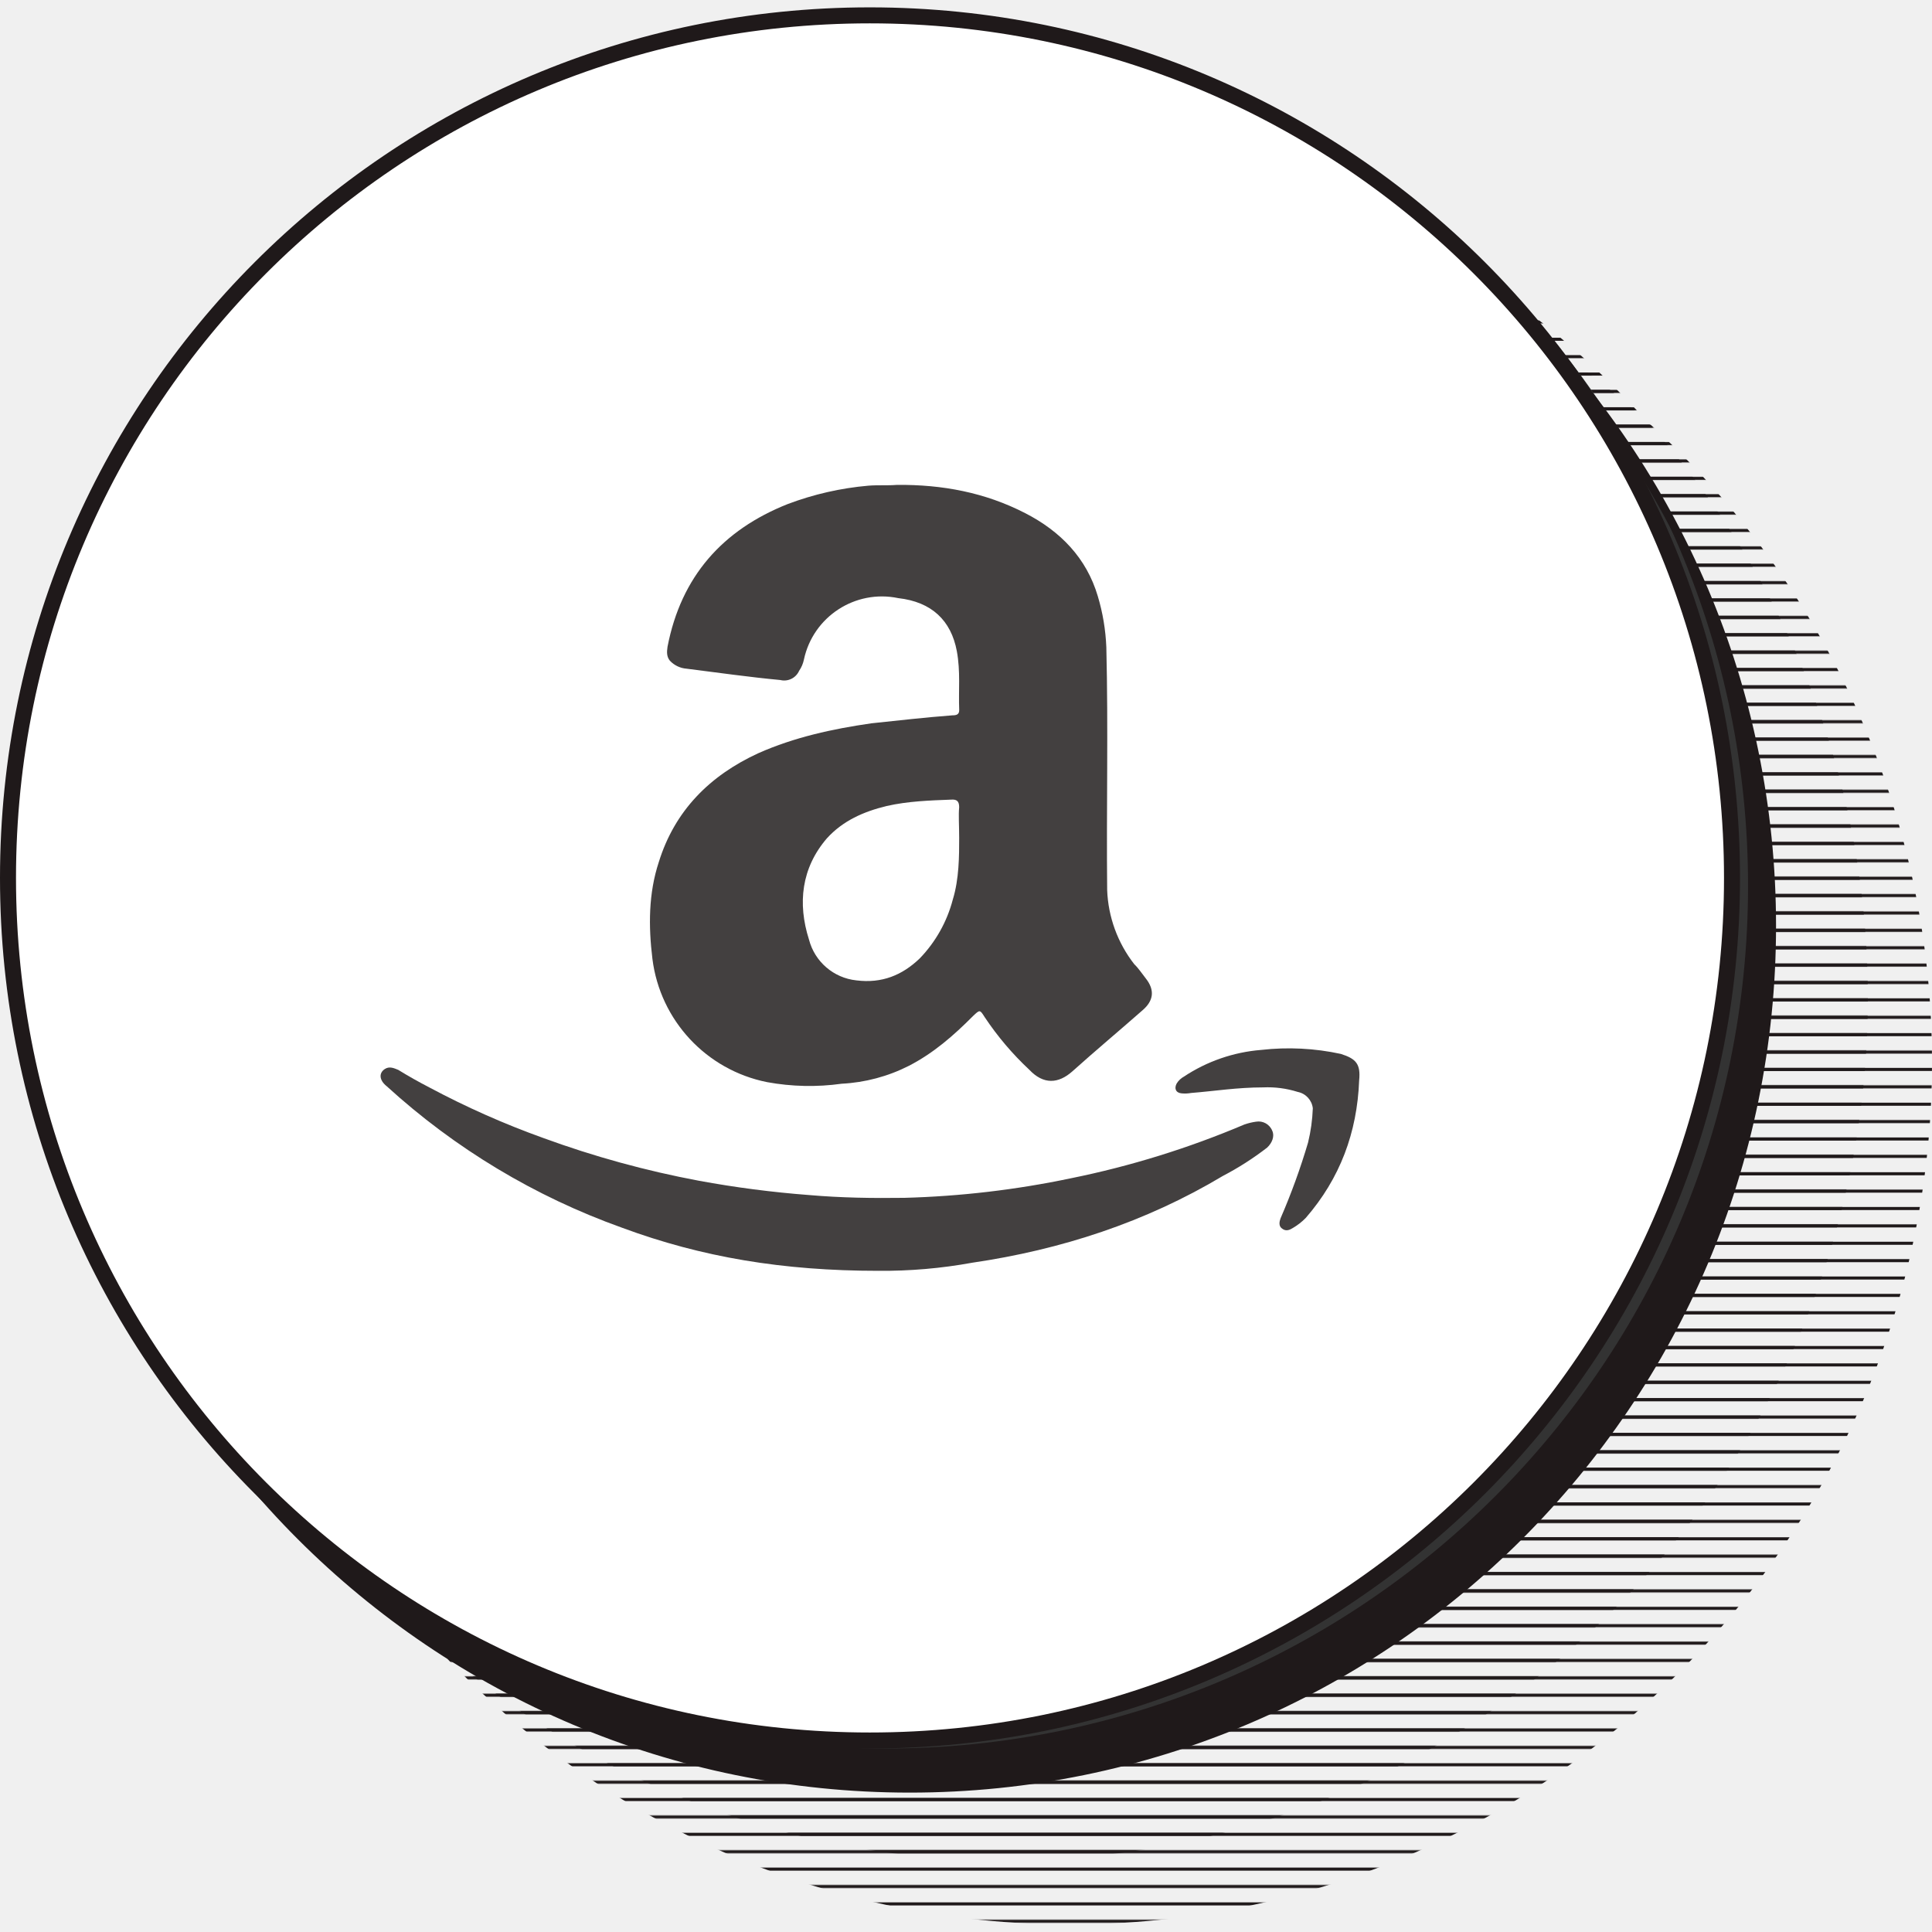
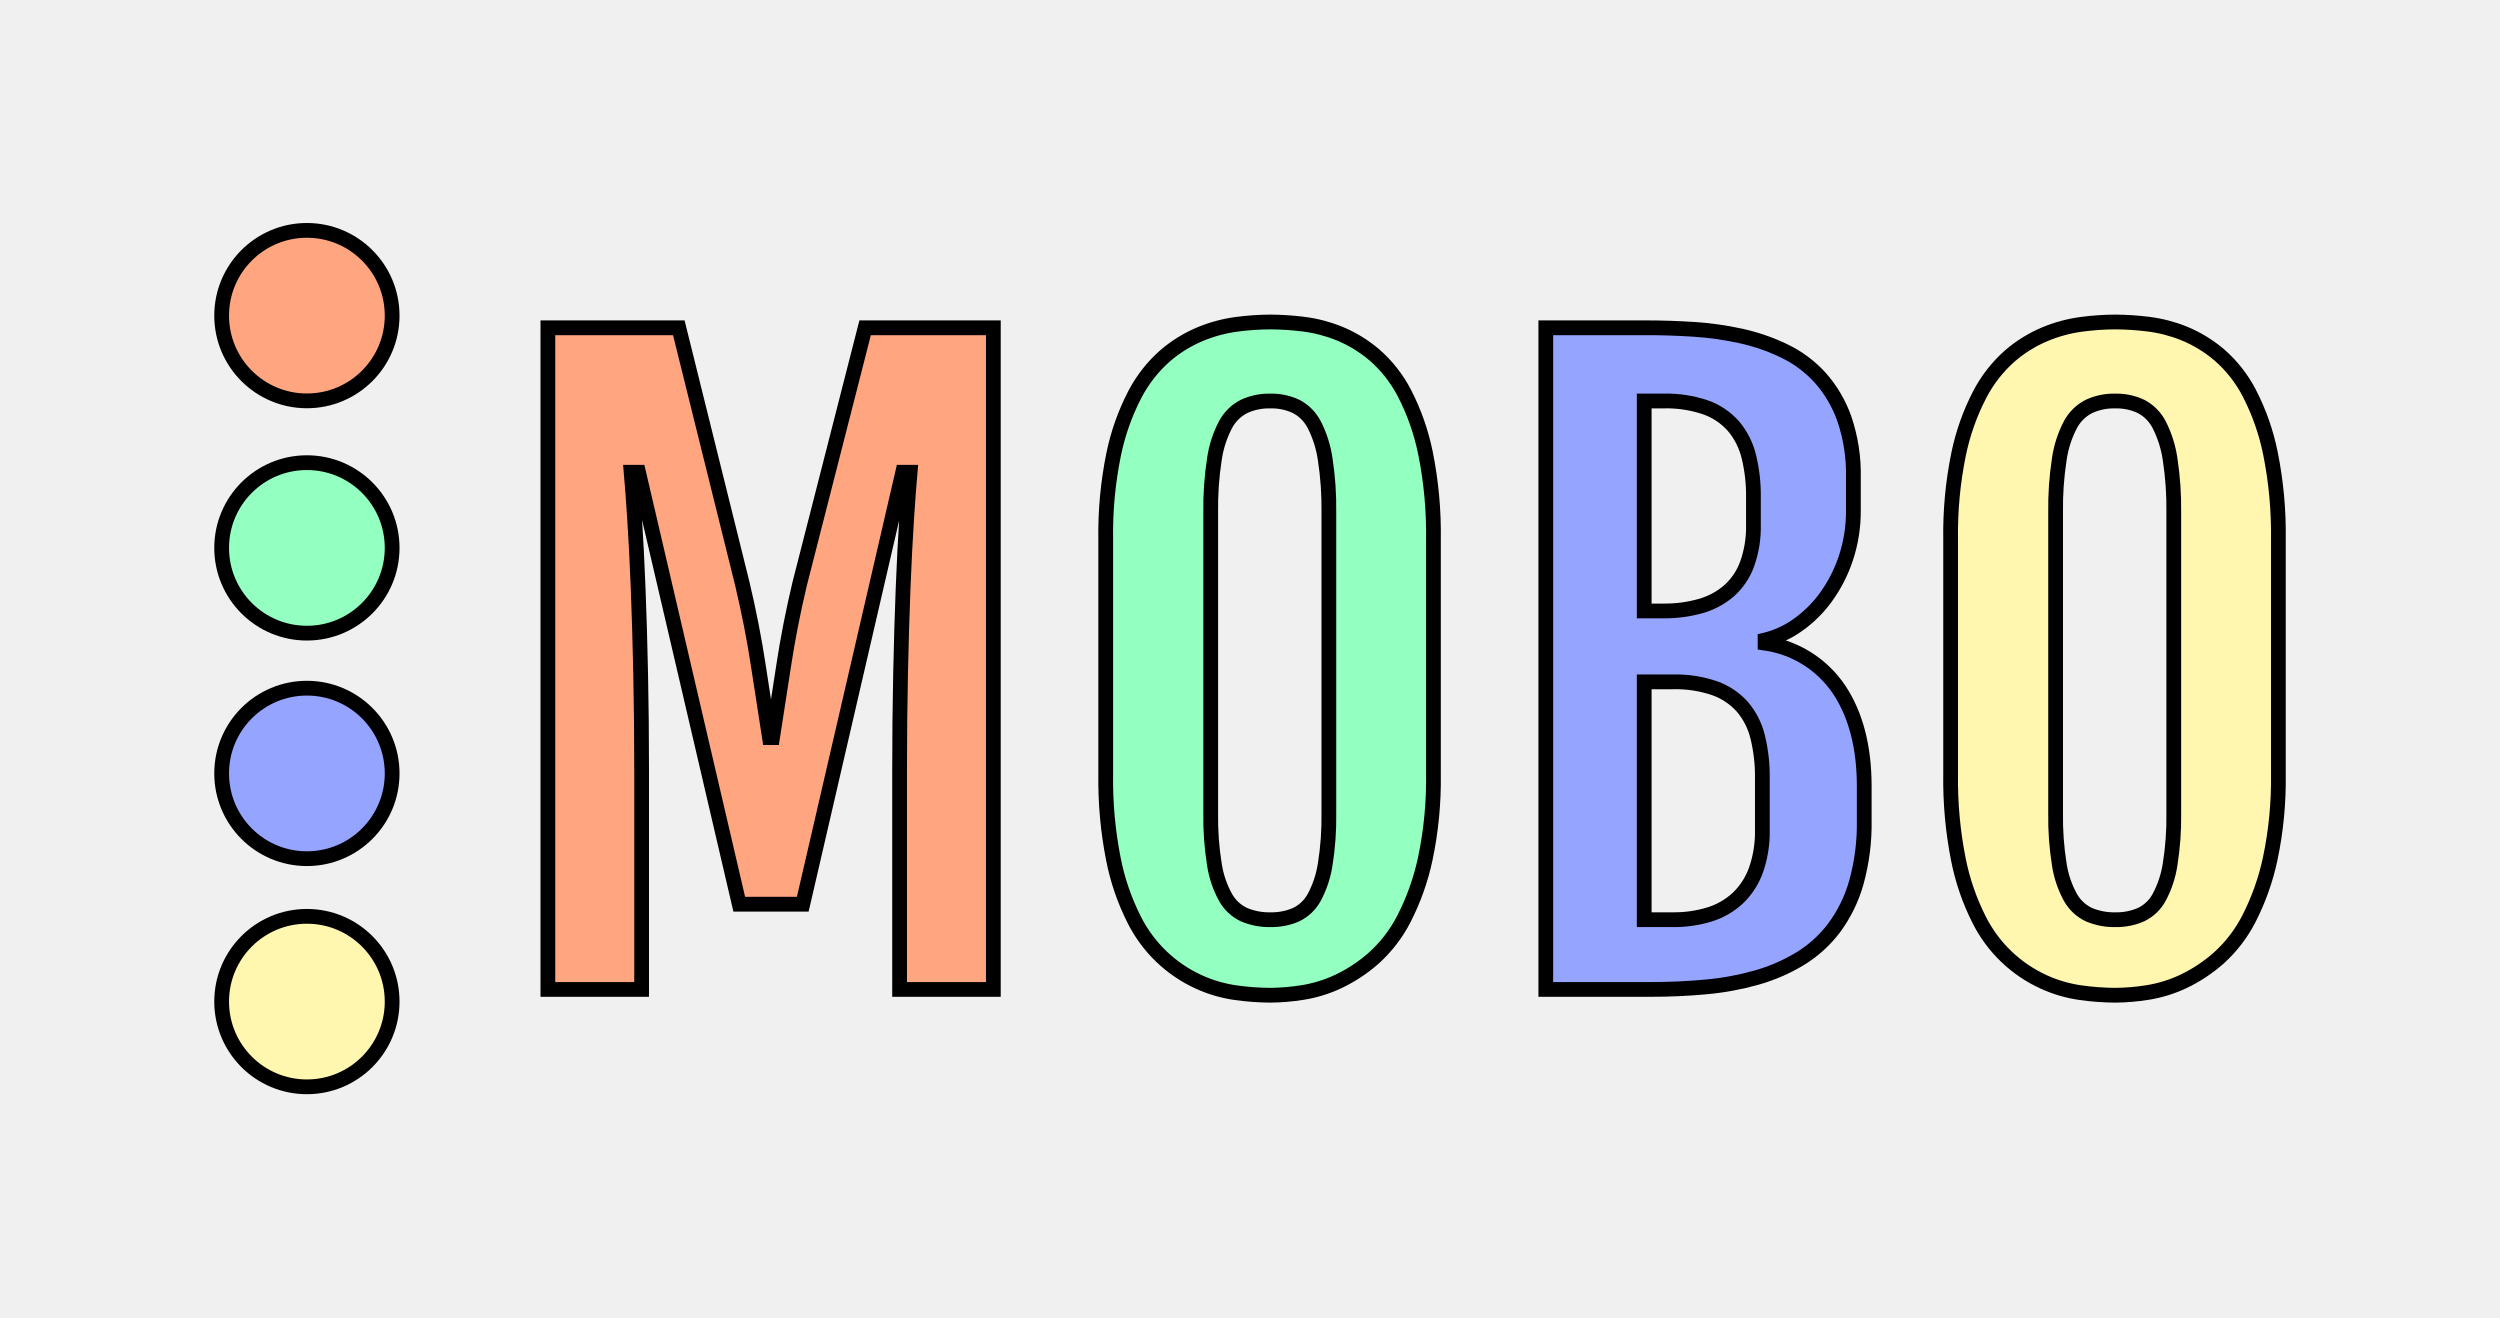
- <svg xmlns="http://www.w3.org/2000/svg" id="Layer_1" data-name="Layer 1" viewBox="0 0 512 512">
+ <svg xmlns="http://www.w3.org/2000/svg" id="Layer_1" data-name="Layer 1" viewBox="0 0 338.862 178.541">
  <defs>
-     <pattern id="USGS_8_Sewage_Disposal" data-name="USGS 8 Sewage Disposal" width="72" height="74.8" patternTransform="translate(-328.16 746.41) scale(2.71 2.71)" patternUnits="userSpaceOnUse" viewBox="0 0 72 74.8">
-       <rect width="72" height="74.8" fill="none" />
-       <line y1="73.95" x2="72" y2="73.95" fill="none" stroke="#1f191a" stroke-linecap="square" stroke-width="0.3" />
-       <line y1="72.25" x2="72" y2="72.25" fill="none" stroke="#1f191a" stroke-linecap="square" stroke-width="0.3" />
-       <line y1="70.55" x2="72" y2="70.55" fill="none" stroke="#1f191a" stroke-linecap="square" stroke-width="0.3" />
-       <line y1="68.85" x2="72" y2="68.85" fill="none" stroke="#1f191a" stroke-linecap="square" stroke-width="0.3" />
-       <line y1="67.15" x2="72" y2="67.15" fill="none" stroke="#1f191a" stroke-linecap="square" stroke-width="0.3" />
-       <line y1="65.45" x2="72" y2="65.45" fill="none" stroke="#1f191a" stroke-linecap="square" stroke-width="0.3" />
-       <line y1="63.75" x2="72" y2="63.75" fill="none" stroke="#1f191a" stroke-linecap="square" stroke-width="0.3" />
-       <line y1="62.05" x2="72" y2="62.05" fill="none" stroke="#1f191a" stroke-linecap="square" stroke-width="0.3" />
-       <line y1="60.35" x2="72" y2="60.35" fill="none" stroke="#1f191a" stroke-linecap="square" stroke-width="0.3" />
-       <line y1="58.65" x2="72" y2="58.65" fill="none" stroke="#1f191a" stroke-linecap="square" stroke-width="0.3" />
-       <line y1="56.95" x2="72" y2="56.95" fill="none" stroke="#1f191a" stroke-linecap="square" stroke-width="0.3" />
-       <line y1="55.25" x2="72" y2="55.25" fill="none" stroke="#1f191a" stroke-linecap="square" stroke-width="0.3" />
-       <line y1="53.55" x2="72" y2="53.55" fill="none" stroke="#1f191a" stroke-linecap="square" stroke-width="0.3" />
-       <line y1="51.85" x2="72" y2="51.85" fill="none" stroke="#1f191a" stroke-linecap="square" stroke-width="0.3" />
-       <line y1="50.15" x2="72" y2="50.15" fill="none" stroke="#1f191a" stroke-linecap="square" stroke-width="0.3" />
-       <line y1="48.45" x2="72" y2="48.45" fill="none" stroke="#1f191a" stroke-linecap="square" stroke-width="0.3" />
-       <line y1="46.75" x2="72" y2="46.75" fill="none" stroke="#1f191a" stroke-linecap="square" stroke-width="0.3" />
-       <line y1="45.05" x2="72" y2="45.05" fill="none" stroke="#1f191a" stroke-linecap="square" stroke-width="0.3" />
-       <line y1="43.35" x2="72" y2="43.35" fill="none" stroke="#1f191a" stroke-linecap="square" stroke-width="0.3" />
-       <line y1="41.65" x2="72" y2="41.65" fill="none" stroke="#1f191a" stroke-linecap="square" stroke-width="0.3" />
-       <line y1="39.95" x2="72" y2="39.95" fill="none" stroke="#1f191a" stroke-linecap="square" stroke-width="0.3" />
-       <line y1="38.25" x2="72" y2="38.25" fill="none" stroke="#1f191a" stroke-linecap="square" stroke-width="0.3" />
-       <line y1="36.55" x2="72" y2="36.55" fill="none" stroke="#1f191a" stroke-linecap="square" stroke-width="0.3" />
-       <line y1="34.85" x2="72" y2="34.85" fill="none" stroke="#1f191a" stroke-linecap="square" stroke-width="0.3" />
-       <line y1="33.15" x2="72" y2="33.15" fill="none" stroke="#1f191a" stroke-linecap="square" stroke-width="0.3" />
-       <line y1="31.45" x2="72" y2="31.45" fill="none" stroke="#1f191a" stroke-linecap="square" stroke-width="0.3" />
-       <line y1="29.75" x2="72" y2="29.75" fill="none" stroke="#1f191a" stroke-linecap="square" stroke-width="0.3" />
-       <line y1="28.05" x2="72" y2="28.05" fill="none" stroke="#1f191a" stroke-linecap="square" stroke-width="0.3" />
-       <line y1="26.35" x2="72" y2="26.35" fill="none" stroke="#1f191a" stroke-linecap="square" stroke-width="0.3" />
-       <line y1="24.65" x2="72" y2="24.65" fill="none" stroke="#1f191a" stroke-linecap="square" stroke-width="0.3" />
-       <line y1="22.95" x2="72" y2="22.95" fill="none" stroke="#1f191a" stroke-linecap="square" stroke-width="0.3" />
-       <line y1="21.25" x2="72" y2="21.25" fill="none" stroke="#1f191a" stroke-linecap="square" stroke-width="0.3" />
-       <line y1="19.55" x2="72" y2="19.55" fill="none" stroke="#1f191a" stroke-linecap="square" stroke-width="0.3" />
-       <line y1="17.85" x2="72" y2="17.85" fill="none" stroke="#1f191a" stroke-linecap="square" stroke-width="0.3" />
-       <line y1="16.15" x2="72" y2="16.15" fill="none" stroke="#1f191a" stroke-linecap="square" stroke-width="0.3" />
-       <line y1="14.45" x2="72" y2="14.45" fill="none" stroke="#1f191a" stroke-linecap="square" stroke-width="0.3" />
-       <line y1="12.75" x2="72" y2="12.75" fill="none" stroke="#1f191a" stroke-linecap="square" stroke-width="0.3" />
-       <line y1="11.05" x2="72" y2="11.05" fill="none" stroke="#1f191a" stroke-linecap="square" stroke-width="0.3" />
-       <line y1="9.35" x2="72" y2="9.35" fill="none" stroke="#1f191a" stroke-linecap="square" stroke-width="0.3" />
-       <line y1="7.65" x2="72" y2="7.65" fill="none" stroke="#1f191a" stroke-linecap="square" stroke-width="0.3" />
-       <line y1="5.95" x2="72" y2="5.95" fill="none" stroke="#1f191a" stroke-linecap="square" stroke-width="0.3" />
-       <line y1="4.25" x2="72" y2="4.25" fill="none" stroke="#1f191a" stroke-linecap="square" stroke-width="0.3" />
-       <line y1="2.55" x2="72" y2="2.55" fill="none" stroke="#1f191a" stroke-linecap="square" stroke-width="0.3" />
-       <line y1="0.85" x2="72" y2="0.85" fill="none" stroke="#1f191a" stroke-linecap="square" stroke-width="0.3" />
-       <line x1="-21.5" y1="7.65" x2="-10.25" y2="7.65" fill="none" stroke="#1f191a" stroke-linecap="square" stroke-width="0.3" />
-     </pattern>
+     <style>.cls-1{fill:#ffa680;}.cls-1,.cls-2,.cls-3,.cls-4{stroke:#000;stroke-miterlimit:10;stroke-width:2px;}.cls-2{fill:#93ffc1;}.cls-3{fill:#95a5ff;}.cls-4{fill:#fff6af;}</style>
  </defs>
-   <path d="M512,281.46C512,407.81,409.67,510,283.49,510S55.11,407.81,55.11,281.46,157.32,52.87,283.49,52.87,512,155.23,512,281.46Z" fill="url(#USGS_8_Sewage_Disposal)" />
-   <path d="M495,264.48c0,126.35-102.33,228.59-228.51,228.59S38.15,390.84,38.15,264.48,140.36,35.9,266.54,35.9,495,138.26,495,264.48Z" fill="url(#USGS_8_Sewage_Disposal)" />
-   <path d="M469.61,245.39C469.61,371.74,367.27,474,241.1,474S12.72,371.74,12.72,245.39,114.92,16.8,241.1,16.8,469.61,119.16,469.61,245.39Z" fill="#1f191a" />
-   <path d="M463.25,234.78c0,126.35-102.33,228.59-228.51,228.59S6.36,361.13,6.36,234.78,108.56,6.19,234.74,6.19,463.25,108.55,463.25,234.78Z" fill="#333" />
-   <path d="M469.61,245.39C469.61,371.74,367.27,474,241.1,474S12.72,371.74,12.72,245.39,114.92,16.8,241.1,16.8,469.61,119.16,469.61,245.39Z" fill="none" stroke="#1f191a" stroke-width="2.12" />
-   <path d="M459,232.66C459,359,356.67,461.25,230.5,461.25S2.12,359,2.12,232.66,104.32,4.07,230.5,4.07,459,106.43,459,232.66Z" fill="#fff" />
-   <path d="M459,232.66C459,359,356.67,461.25,230.5,461.25S2.12,359,2.12,232.66,104.32,4.07,230.5,4.07,459,106.43,459,232.66Z" fill="#fff" />
-   <path d="M459,232.66C459,359,356.67,461.25,230.5,461.25S2.12,359,2.12,232.66,104.32,4.07,230.5,4.07,459,106.43,459,232.66Z" fill="none" stroke="#1f191a" stroke-width="4.24" />
-   <path d="M232.76,336.78c-25.23,0-46.77-3.59-67.89-11.41a184.76,184.76,0,0,1-62.39-37.51c-2-1.59-2.11-3.49-.53-4.54,1.26-.85,2.54-.21,3.59.21,2.75,1.69,5.38,3.17,8.24,4.65A226.09,226.09,0,0,0,144,301.59a258.5,258.5,0,0,0,41.17,11.31,276.9,276.9,0,0,0,29.25,3.8c8.55.74,16.78.85,25.23.74a246.87,246.87,0,0,0,44.13-5.18,239.56,239.56,0,0,0,46-14.26,16.24,16.24,0,0,1,3.07-.74,3.91,3.91,0,0,1,4.32,2.43c.64,1.37,0,3.17-1.37,4.44a78.89,78.89,0,0,1-11.72,7.5c-20.49,12.26-42.86,19.55-66.41,23A132.4,132.4,0,0,1,232.76,336.78Z" fill="#434040" fill-rule="evenodd" />
-   <path d="M334.74,288.17c-6.85,0-13,1-19.1,1.48a9.2,9.2,0,0,1-2.43.11c-1.58-.11-2.11-1.27-1.37-2.64a5.21,5.21,0,0,1,1.9-1.8,43.28,43.28,0,0,1,20.49-7.08,64.87,64.87,0,0,1,21.11,1.06c4,1.27,5.28,2.64,4.85,7-.53,13.84-5.07,26-14.15,36.46a16,16,0,0,1-3.37,2.64c-.84.53-1.9,1.06-3,.11-.84-.63-.63-1.8-.31-2.64a176,176,0,0,0,7.29-20.08,45.29,45.29,0,0,0,1.26-9.09,5,5,0,0,0-4-4.33A26.45,26.45,0,0,0,334.74,288.17Z" fill="#434040" fill-rule="evenodd" />
-   <path d="M303.59,259.22c-1-1.27-1.89-2.64-3-3.7a34,34,0,0,1-7.18-19.65c-.22-21.56.31-42.9-.22-64.35A54.76,54.76,0,0,0,290.93,158c-3-10.14-9.92-17.22-19.22-22-10.66-5.49-22-7.61-34-7.5-2.54.21-5,0-7.6.21a80.23,80.23,0,0,0-21.33,4.86c-17.32,6.87-28.29,19.23-31.88,37.83-.22,1.48-.22,2.64.63,3.7a6.76,6.76,0,0,0,4.43,2.11c8.45,1.06,16.48,2.22,24.81,3a4.33,4.33,0,0,0,5-2.43,8.14,8.14,0,0,0,1.28-3,21.15,21.15,0,0,1,25-16.27c8.86,1,14,5.92,15.52,14.05,1,5.39.42,10.46.63,15.64,0,1.16-.74,1.37-1.79,1.37-7.07.53-14.36,1.37-21.43,2.11-10.35,1.48-20.49,3.7-30,7.92-12.88,5.92-22.16,15.22-26.39,28.85-2.75,8.35-2.75,17-1.69,25.68a38.14,38.14,0,0,0,30.4,32.65,61.94,61.94,0,0,0,19.74.42,44.34,44.34,0,0,0,17.85-4.76c6.54-3.38,11.82-8,17-13.21,1.79-1.69,1.79-1.69,3.06.32a79.05,79.05,0,0,0,11.83,13.95c3.79,4,7.71,3.7,11.41.42,6.12-5.5,12.45-10.78,18.57-16.17C305.71,265.24,306.13,262.39,303.59,259.22ZM252.5,238.4A35.31,35.31,0,0,1,243.73,254c-4.64,4.44-10,6.66-16.78,5.81A14.55,14.55,0,0,1,214.39,249c-3.07-9.62-2-19,4.75-26.84,4.23-4.65,9.71-7.08,15.84-8.56,5.59-1.27,11.41-1.48,17.1-1.69,1.48-.11,2.11.42,2.11,2-.21,2.22,0,4.76,0,8.14C254.19,226.78,254.19,232.91,252.5,238.4Z" fill="#434040" fill-rule="evenodd" />
+   <circle class="cls-1" cx="41.598" cy="42.781" r="11.555" />
+   <circle class="cls-2" cx="41.598" cy="74.266" r="11.555" />
+   <circle class="cls-3" cx="41.598" cy="104.834" r="11.555" />
+   <circle class="cls-4" cx="41.598" cy="135.759" r="11.555" />
+   <path class="cls-1" d="M74.262,44.43H92.009l8.611,34.707q1.365,5.777,2.153,11,.787,5.225,1.522,9.845h.42q.734-4.62,1.522-9.845t2.153-11l8.873-34.707h17.38v89.682h-12.707V104.445q0-6.825.132-13.127T122.41,79.74q.21-5.276.473-9.32t.473-6.406h-.997l-13.547,58.545H100.2L86.548,64.014H85.551q.21,2.363.473,6.406t.473,9.32q.21,5.277.341,11.578t.132,13.127v29.666H74.262Z" />
+   <path class="cls-2" d="M172.191,134.899a35.038,35.038,0,0,1-4.673-.341,18.18,18.18,0,0,1-4.988-1.444,18.278,18.278,0,0,1-8.795-8.454,31.693,31.693,0,0,1-2.81-8.165,55.473,55.473,0,0,1-1.05-11.578V73.151a53.713,53.713,0,0,1,1.076-11.578,31.232,31.232,0,0,1,2.861-8.086,18.143,18.143,0,0,1,4.069-5.224,17.854,17.854,0,0,1,4.778-2.967,19.557,19.557,0,0,1,4.962-1.339,36.273,36.273,0,0,1,4.568-.315,38.218,38.218,0,0,1,4.436.288,19.342,19.342,0,0,1,4.884,1.26,17.785,17.785,0,0,1,4.752,2.888,17.559,17.559,0,0,1,4.095,5.198,31.235,31.235,0,0,1,2.862,8.139,55.113,55.113,0,0,1,1.076,11.735v31.767a51.895,51.895,0,0,1-1.103,11.473,32.882,32.882,0,0,1-2.888,8.139,18.57,18.57,0,0,1-4.122,5.356,20.475,20.475,0,0,1-4.778,3.15,18.014,18.014,0,0,1-4.856,1.496A29.299,29.299,0,0,1,172.191,134.899Zm0-10.239a8.337,8.337,0,0,0,3.491-.683,5.51,5.51,0,0,0,2.469-2.363,13.894,13.894,0,0,0,1.47-4.437,40.198,40.198,0,0,0,.499-6.957V69.423a43.38,43.38,0,0,0-.499-7.193,15.03,15.03,0,0,0-1.47-4.647,5.761,5.761,0,0,0-2.469-2.494,7.83,7.83,0,0,0-3.491-.735,8.13,8.13,0,0,0-3.57.735,5.85,5.85,0,0,0-2.52,2.494,14.489,14.489,0,0,0-1.496,4.647,43.27,43.27,0,0,0-.499,7.193v40.798a40.097,40.097,0,0,0,.499,6.957,13.401,13.401,0,0,0,1.496,4.437,5.604,5.604,0,0,0,2.52,2.363A8.66,8.66,0,0,0,172.191,124.66Z" />
+   <path class="cls-3" d="M209.526,44.43h13.757q3.044,0,6.301.21a42.182,42.182,0,0,1,6.354.893,26.868,26.868,0,0,1,5.881,2.022,15.906,15.906,0,0,1,4.856,3.597,16.756,16.756,0,0,1,3.309,5.592,23.16,23.16,0,0,1,1.233,8.007v4.358a20.16,20.16,0,0,1-1.024,6.564,19.504,19.504,0,0,1-2.704,5.277,16.373,16.373,0,0,1-3.833,3.78,12.811,12.811,0,0,1-4.411,2.022v.42A14.577,14.577,0,0,1,249.3,93.497q3.387,5.12,3.387,13.1v4.568a29.714,29.714,0,0,1-1.077,8.48,19.028,19.028,0,0,1-3.018,6.144,16.647,16.647,0,0,1-4.621,4.174,23.971,23.971,0,0,1-5.881,2.546,37.394,37.394,0,0,1-6.825,1.26q-3.624.342-7.456.341H209.526Zm15.962,38.382a17.817,17.817,0,0,0,4.988-.656,10.091,10.091,0,0,0,3.859-2.048,9.011,9.011,0,0,0,2.468-3.623,14.899,14.899,0,0,0,.866-5.382V67.427a22.154,22.154,0,0,0-.63-5.566,10.085,10.085,0,0,0-2.074-4.096,9.002,9.002,0,0,0-3.78-2.546,16.464,16.464,0,0,0-5.697-.866h-2.625V82.812Zm1.261,41.848a16.343,16.343,0,0,0,4.962-.709,9.941,9.941,0,0,0,3.833-2.205,9.839,9.839,0,0,0,2.468-3.807,15.552,15.552,0,0,0,.866-5.46v-6.983a22.467,22.467,0,0,0-.63-5.592,9.88,9.88,0,0,0-2.074-4.096,9.14,9.14,0,0,0-3.755-2.52,16.235,16.235,0,0,0-5.67-.866h-3.886V124.66Z" />
+   <path class="cls-4" d="M286.714,134.899a35.038,35.038,0,0,1-4.673-.341,18.18,18.18,0,0,1-4.988-1.444,18.277,18.277,0,0,1-8.795-8.454,31.689,31.689,0,0,1-2.81-8.165,55.473,55.473,0,0,1-1.05-11.578V73.151a53.706,53.706,0,0,1,1.076-11.578,31.236,31.236,0,0,1,2.861-8.086,18.145,18.145,0,0,1,4.069-5.224,17.857,17.857,0,0,1,4.778-2.967,19.559,19.559,0,0,1,4.962-1.339,36.271,36.271,0,0,1,4.568-.315,38.218,38.218,0,0,1,4.436.288,19.341,19.341,0,0,1,4.884,1.26,17.784,17.784,0,0,1,4.752,2.888,17.558,17.558,0,0,1,4.095,5.198,31.235,31.235,0,0,1,2.862,8.139A55.113,55.113,0,0,1,308.82,73.151v31.767a51.902,51.902,0,0,1-1.103,11.473,32.891,32.891,0,0,1-2.888,8.139,18.574,18.574,0,0,1-4.122,5.356,20.479,20.479,0,0,1-4.778,3.15,18.016,18.016,0,0,1-4.856,1.496A29.299,29.299,0,0,1,286.714,134.899Zm0-10.239a8.337,8.337,0,0,0,3.491-.683,5.51,5.51,0,0,0,2.469-2.363,13.894,13.894,0,0,0,1.47-4.437,40.198,40.198,0,0,0,.499-6.957V69.423a43.38,43.38,0,0,0-.499-7.193,15.03,15.03,0,0,0-1.47-4.647,5.761,5.761,0,0,0-2.469-2.494,7.83,7.83,0,0,0-3.491-.735,8.13,8.13,0,0,0-3.57.735,5.851,5.851,0,0,0-2.521,2.494,14.492,14.492,0,0,0-1.496,4.647,43.272,43.272,0,0,0-.499,7.193v40.798a40.099,40.099,0,0,0,.499,6.957,13.403,13.403,0,0,0,1.496,4.437,5.604,5.604,0,0,0,2.521,2.363A8.661,8.661,0,0,0,286.714,124.66Z" />
</svg>
